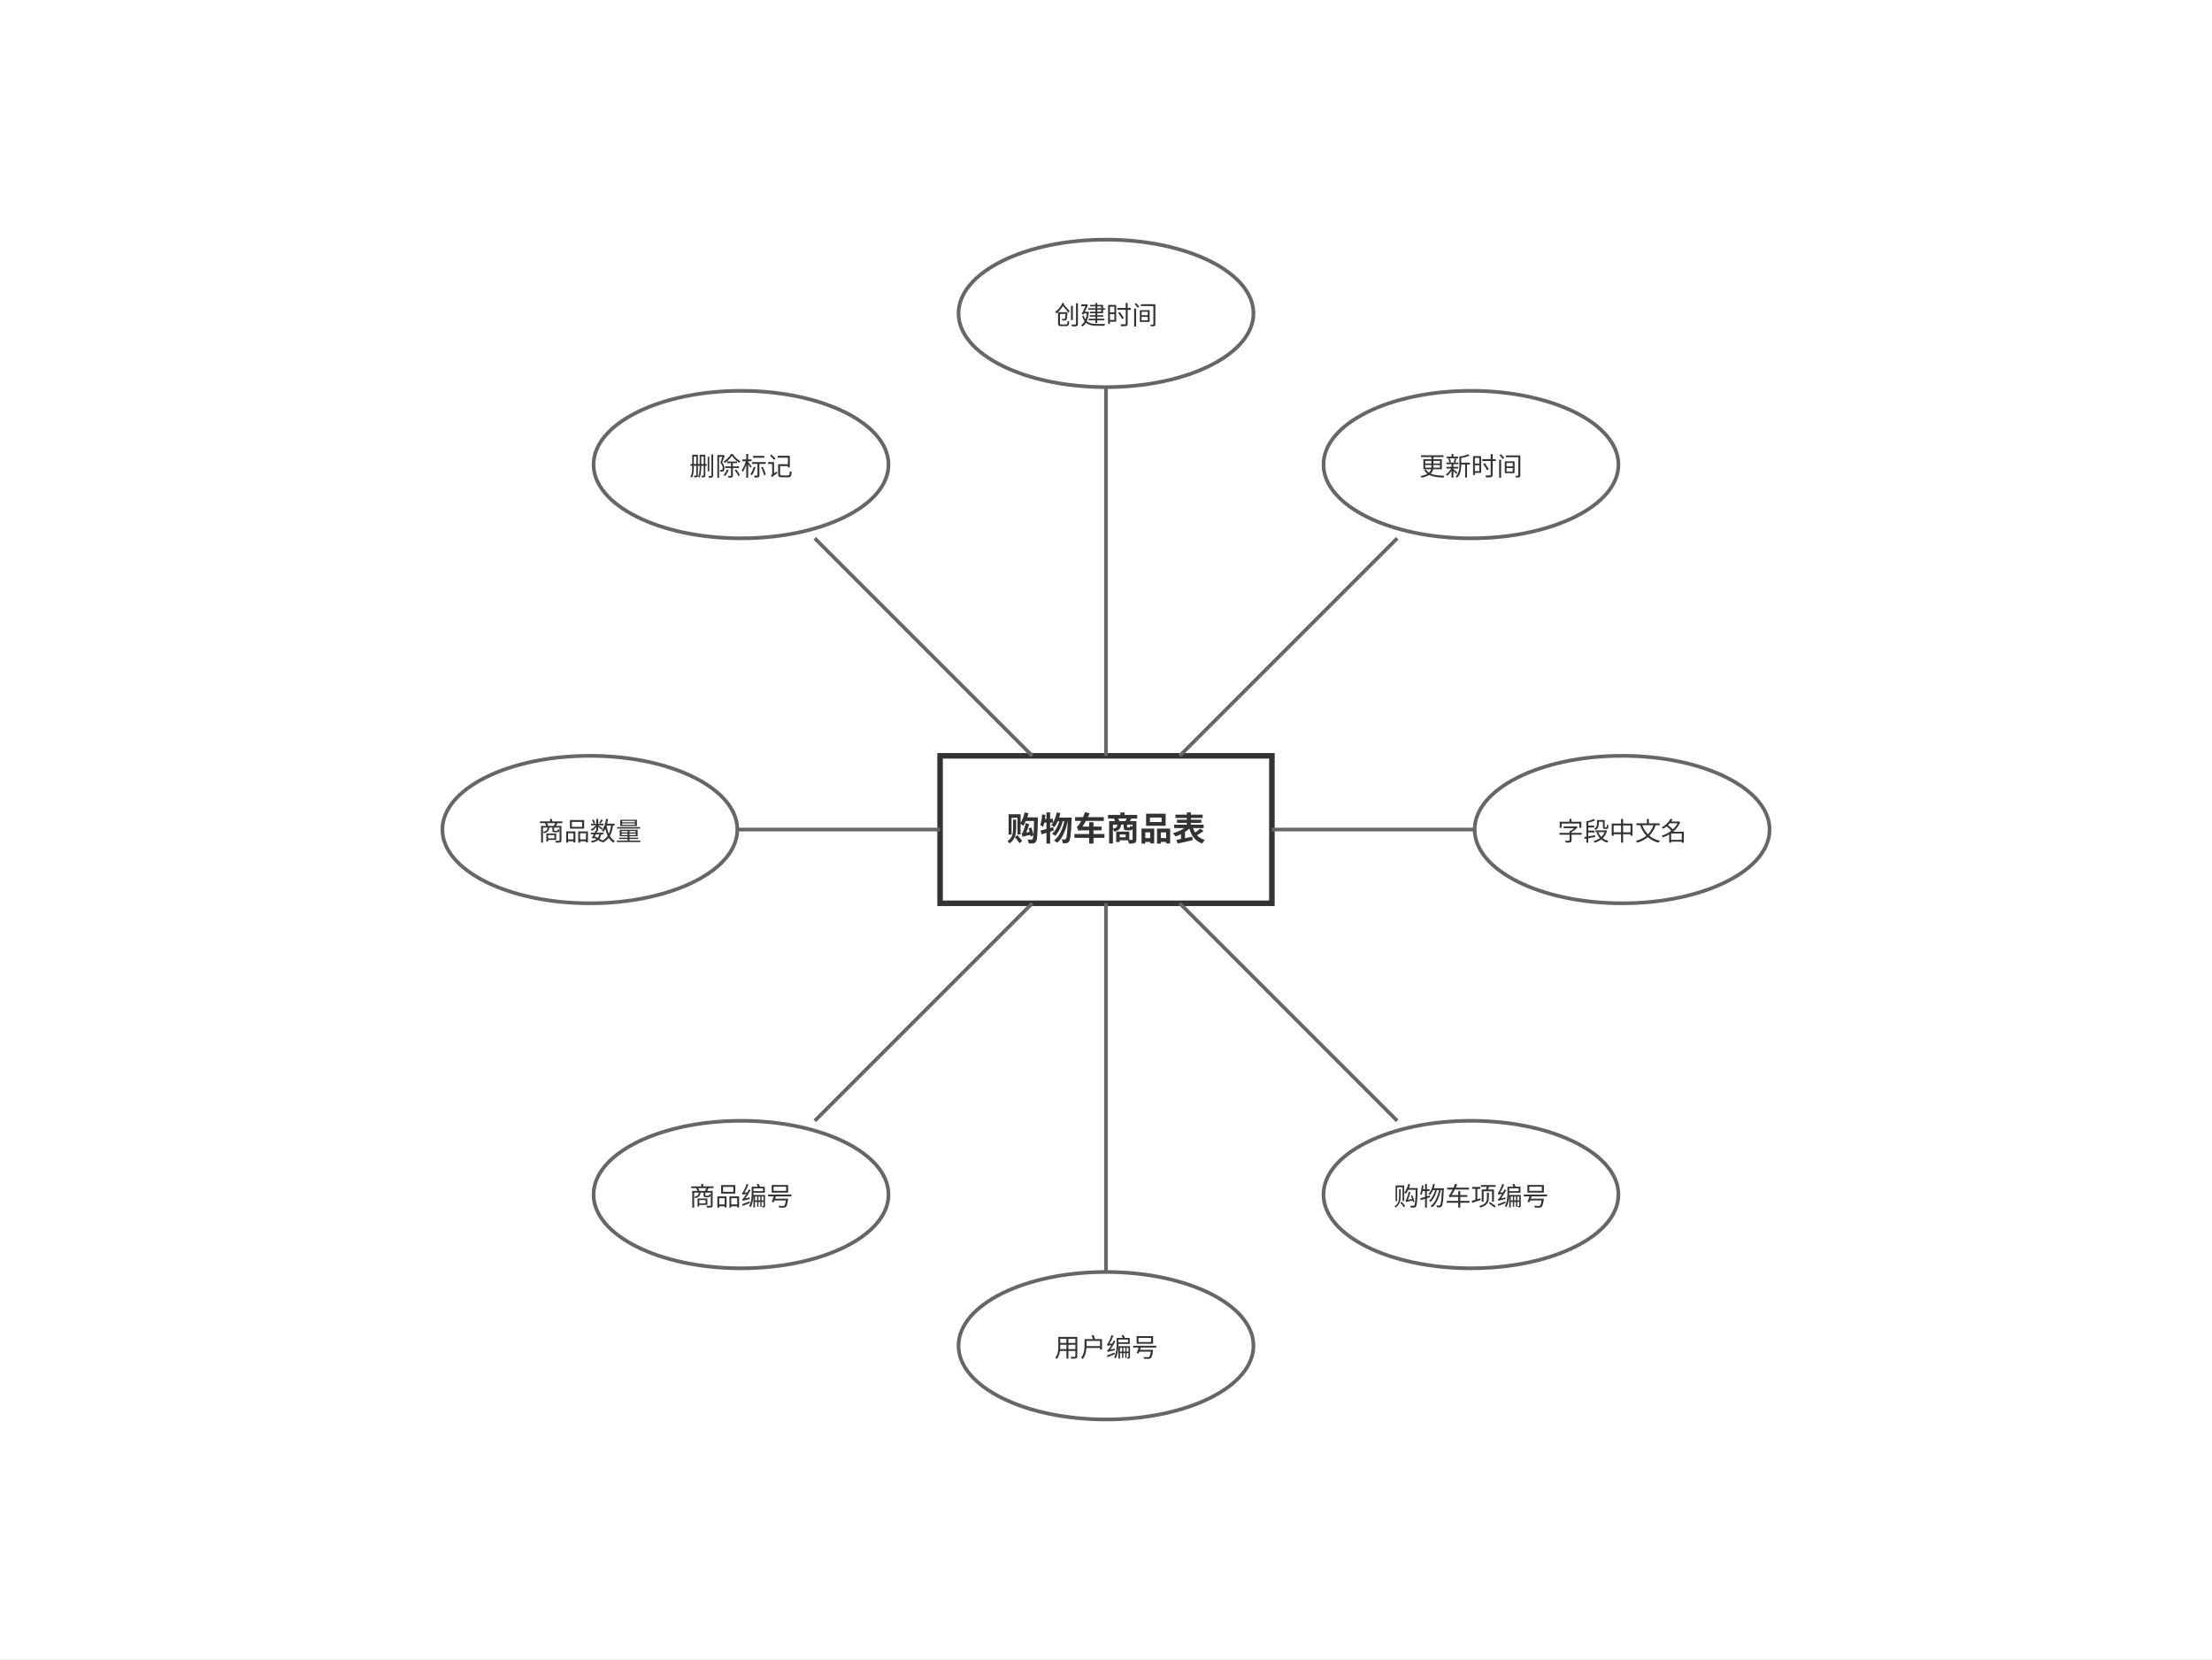
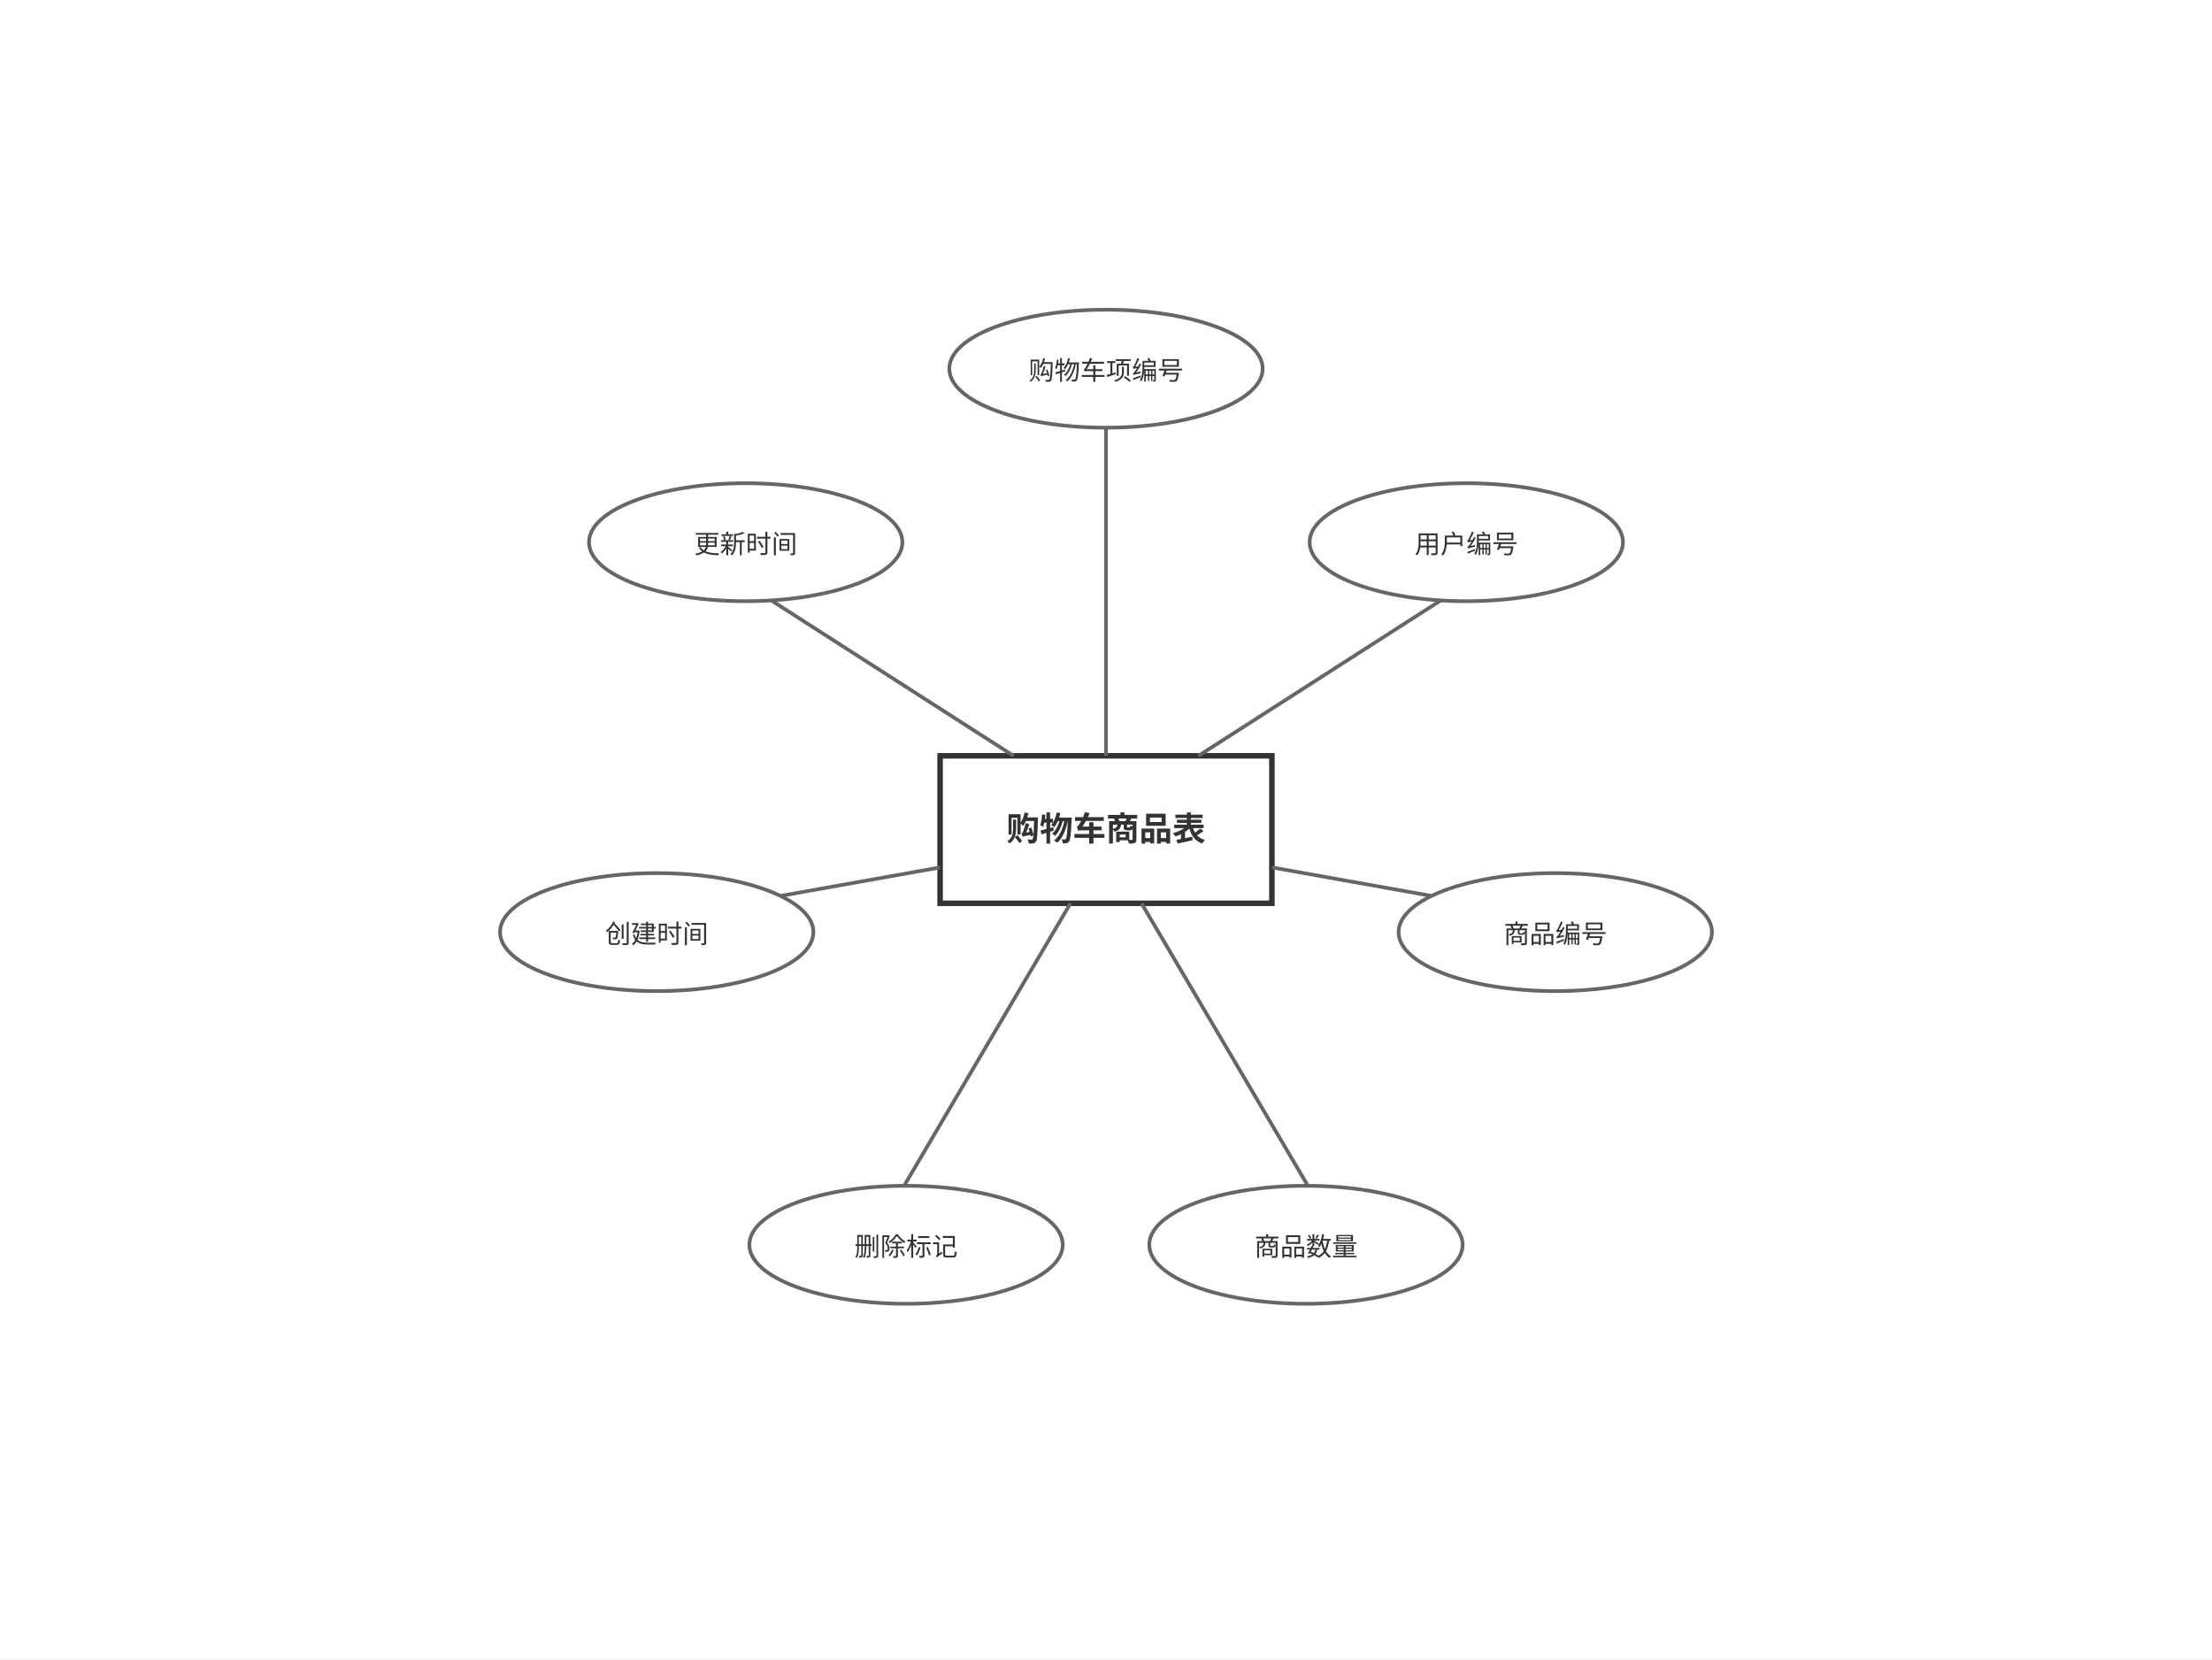
<svg xmlns="http://www.w3.org/2000/svg" width="1200" height="900" viewBox="0 0 1200 900">
  <rect width="1200" height="900" fill="#ffffff" />
-   <rect x="510" y="410" width="180" height="80" fill="#fff" stroke="#333" stroke-width="3" />
-   <text x="600" y="456" text-anchor="middle" font-family="Microsoft YaHei, SimHei, Arial" font-size="18" font-weight="bold" fill="#333">购物车商品表</text>
-   <line x1="690" y1="450" x2="800" y2="450" stroke="#666" stroke-width="2" />
-   <ellipse cx="880" cy="450" rx="80" ry="40" fill="#fff" stroke="#666" stroke-width="2" />
-   <text x="880" y="456" text-anchor="middle" font-family="Microsoft YaHei, SimHei, Arial" font-size="14" fill="#333">字段中文名</text>
-   <line x1="640" y1="490" x2="757.99" y2="607.99" stroke="#666" stroke-width="2" />
-   <ellipse cx="797.99" cy="647.99" rx="80" ry="40" fill="#fff" stroke="#666" stroke-width="2" />
-   <text x="797.99" y="653.99" text-anchor="middle" font-family="Microsoft YaHei, SimHei, Arial" font-size="14" fill="#333">购物车项编号</text>
-   <line x1="600" y1="490" x2="600" y2="690" stroke="#666" stroke-width="2" />
-   <ellipse cx="600" cy="730" rx="80" ry="40" fill="#fff" stroke="#666" stroke-width="2" />
-   <text x="600" y="736" text-anchor="middle" font-family="Microsoft YaHei, SimHei, Arial" font-size="14" fill="#333">用户编号</text>
-   <line x1="560" y1="490" x2="442.01" y2="607.99" stroke="#666" stroke-width="2" />
-   <ellipse cx="402.01" cy="647.99" rx="80" ry="40" fill="#fff" stroke="#666" stroke-width="2" />
-   <text x="402.01" y="653.99" text-anchor="middle" font-family="Microsoft YaHei, SimHei, Arial" font-size="14" fill="#333">商品编号</text>
-   <line x1="510" y1="450" x2="400" y2="450" stroke="#666" stroke-width="2" />
-   <ellipse cx="320" cy="450" rx="80" ry="40" fill="#fff" stroke="#666" stroke-width="2" />
-   <text x="320" y="456" text-anchor="middle" font-family="Microsoft YaHei, SimHei, Arial" font-size="14" fill="#333">商品数量</text>
-   <line x1="560" y1="410" x2="442.01" y2="292.01" stroke="#666" stroke-width="2" />
-   <ellipse cx="402.01" cy="252.01" rx="80" ry="40" fill="#fff" stroke="#666" stroke-width="2" />
-   <text x="402.01" y="258.01" text-anchor="middle" font-family="Microsoft YaHei, SimHei, Arial" font-size="14" fill="#333">删除标记</text>
-   <line x1="600" y1="410" x2="600" y2="210" stroke="#666" stroke-width="2" />
-   <ellipse cx="600" cy="170" rx="80" ry="40" fill="#fff" stroke="#666" stroke-width="2" />
-   <text x="600" y="176" text-anchor="middle" font-family="Microsoft YaHei, SimHei, Arial" font-size="14" fill="#333">创建时间</text>
-   <line x1="640" y1="410" x2="757.99" y2="292.01" stroke="#666" stroke-width="2" />
-   <ellipse cx="797.99" cy="252.01" rx="80" ry="40" fill="#fff" stroke="#666" stroke-width="2" />
-   <text x="797.99" y="258.01" text-anchor="middle" font-family="Microsoft YaHei, SimHei, Arial" font-size="14" fill="#333">更新时间</text>
+   <rect x="510.0" y="410.0" width="180" height="80" fill="#fff" stroke="#333" stroke-width="3" />
+   <text x="600.0" y="456.0" text-anchor="middle" font-family="Microsoft YaHei, SimHei, Arial" font-size="18" font-weight="bold" fill="#333">购物车商品表</text>
+   <line x1="600.0" y1="410.0" x2="600.0" y2="168.0" stroke="#666" stroke-width="2" />
+   <ellipse cx="600.0" cy="200.0" rx="85" ry="32" fill="#fff" stroke="#666" stroke-width="2" />
+   <text x="600.0" y="206.0" text-anchor="middle" font-family="Microsoft YaHei, SimHei, Arial" font-size="14" fill="#333">购物车项编号</text>
+   <line x1="650.158" y1="410.0" x2="861.914" y2="274.176" stroke="#666" stroke-width="2" />
+   <ellipse cx="795.458" cy="294.128" rx="85" ry="32" fill="#fff" stroke="#666" stroke-width="2" />
+   <text x="795.458" y="300.128" text-anchor="middle" font-family="Microsoft YaHei, SimHei, Arial" font-size="14" fill="#333">用户编号</text>
+   <line x1="690.0" y1="470.542" x2="926.601" y2="512.751" stroke="#666" stroke-width="2" />
+   <ellipse cx="843.732" cy="505.63" rx="85" ry="32" fill="#fff" stroke="#666" stroke-width="2" />
+   <text x="843.732" y="511.63" text-anchor="middle" font-family="Microsoft YaHei, SimHei, Arial" font-size="14" fill="#333">商品编号</text>
+   <line x1="619.263" y1="490.0" x2="745.351" y2="704.073" stroke="#666" stroke-width="2" />
+   <ellipse cx="708.471" cy="675.242" rx="85" ry="32" fill="#fff" stroke="#666" stroke-width="2" />
+   <text x="708.471" y="681.242" text-anchor="middle" font-family="Microsoft YaHei, SimHei, Arial" font-size="14" fill="#333">商品数量</text>
+   <line x1="580.737" y1="490.0" x2="454.649" y2="704.073" stroke="#666" stroke-width="2" />
+   <ellipse cx="491.529" cy="675.242" rx="85" ry="32" fill="#fff" stroke="#666" stroke-width="2" />
+   <text x="491.529" y="681.242" text-anchor="middle" font-family="Microsoft YaHei, SimHei, Arial" font-size="14" fill="#333">删除标记</text>
+   <line x1="510.0" y1="470.542" x2="273.399" y2="512.751" stroke="#666" stroke-width="2" />
+   <ellipse cx="356.268" cy="505.63" rx="85" ry="32" fill="#fff" stroke="#666" stroke-width="2" />
+   <text x="356.268" y="511.63" text-anchor="middle" font-family="Microsoft YaHei, SimHei, Arial" font-size="14" fill="#333">创建时间</text>
+   <line x1="549.842" y1="410.0" x2="338.086" y2="274.176" stroke="#666" stroke-width="2" />
+   <ellipse cx="404.542" cy="294.128" rx="85" ry="32" fill="#fff" stroke="#666" stroke-width="2" />
+   <text x="404.542" y="300.128" text-anchor="middle" font-family="Microsoft YaHei, SimHei, Arial" font-size="14" fill="#333">更新时间</text>
</svg>
